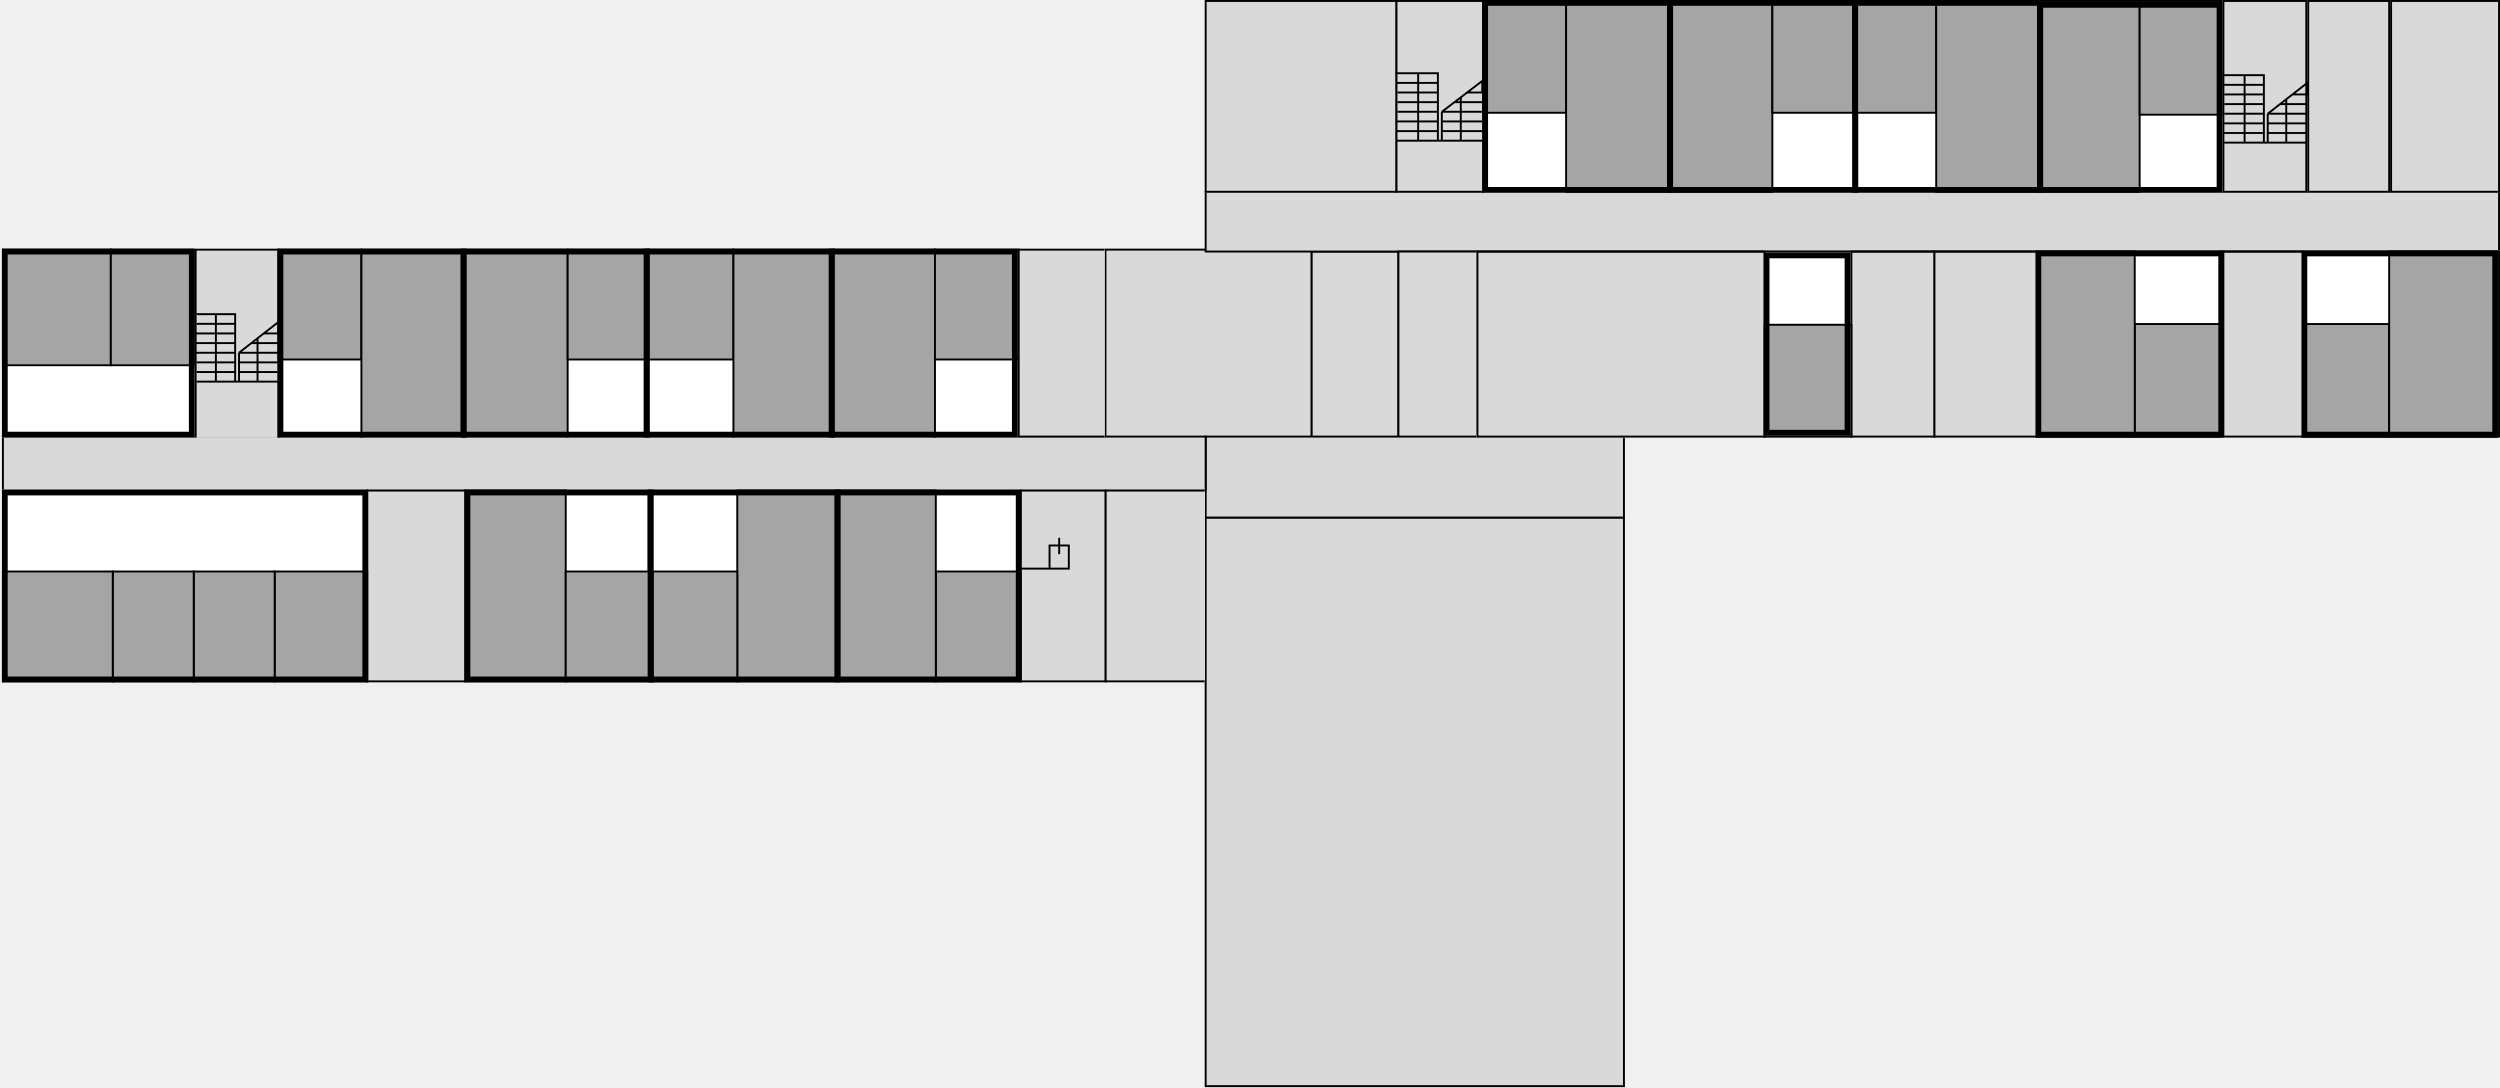
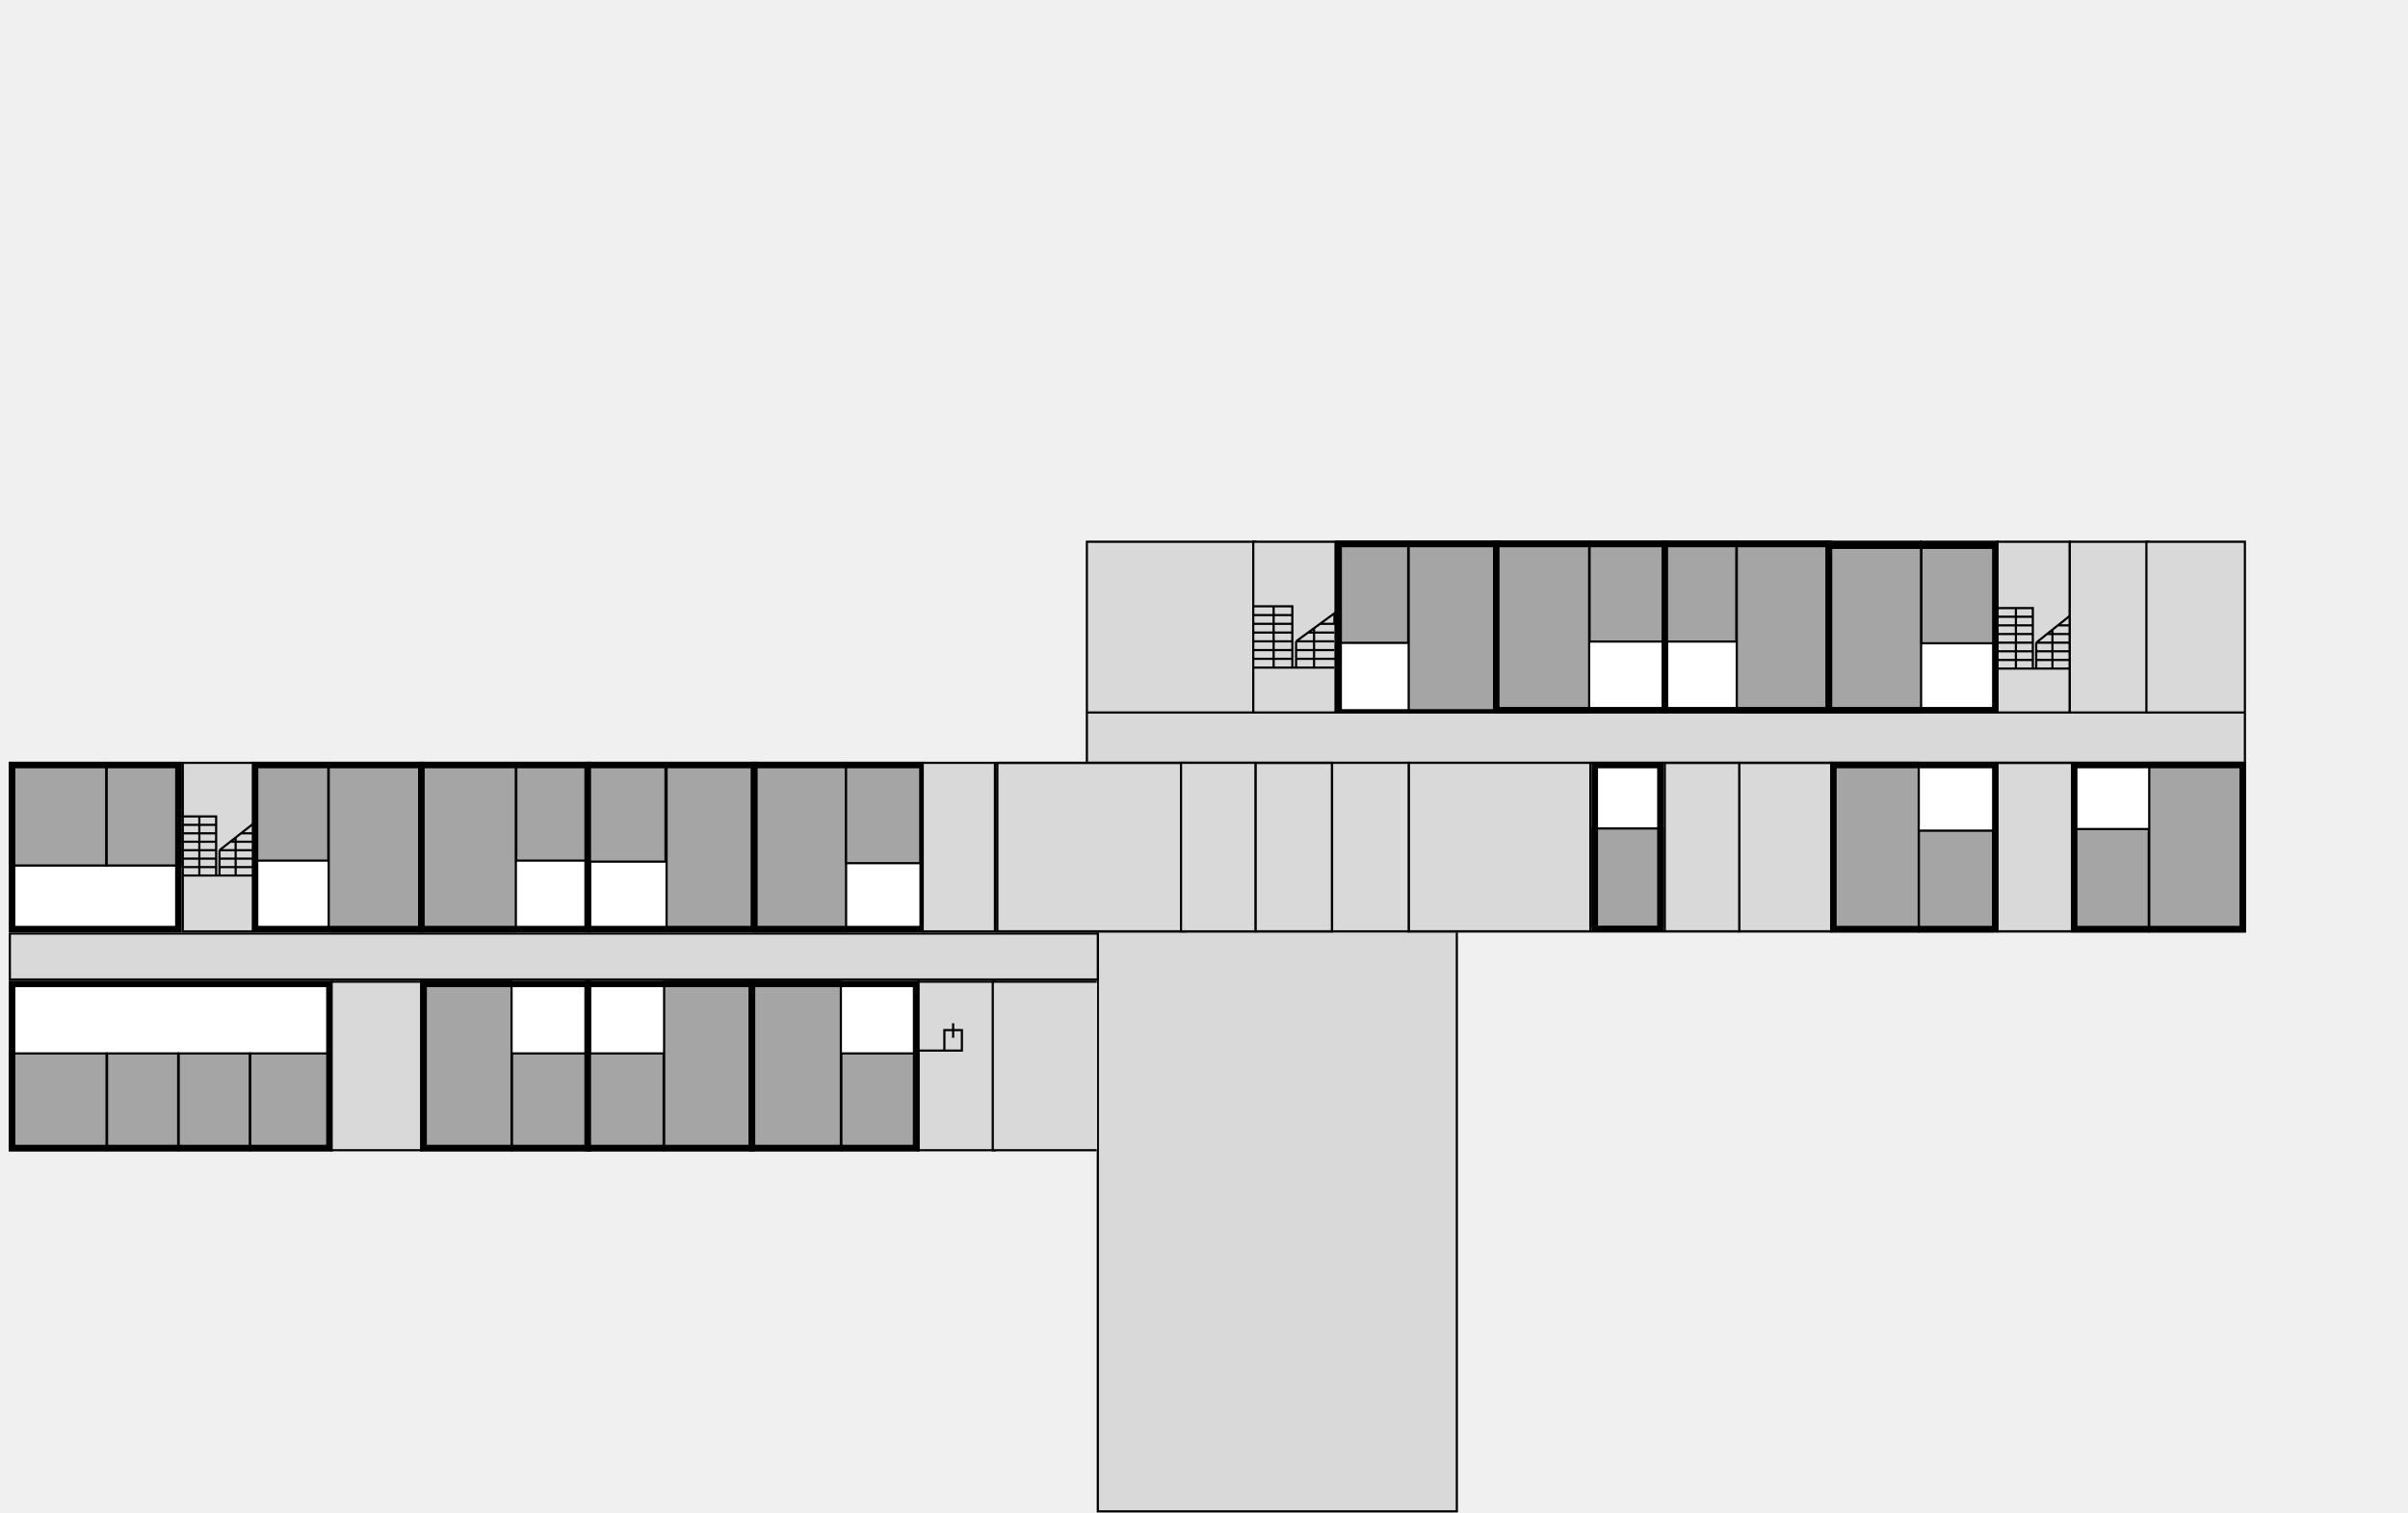
- <svg xmlns="http://www.w3.org/2000/svg" width="1297" height="564" viewBox="0 0 1297 564" fill="none">
+ <svg xmlns="http://www.w3.org/2000/svg" width="1100" height="691" viewBox="0 0 1100 691" fill="none">
  <g id="Floor1">
-     <rect id="zal" x="625.5" y="268.5" width="217" height="295" fill="#D9D9D9" stroke="black" />
-     <rect id="storage" x="573.5" y="129.5" width="107" height="98" fill="#D9D9D9" stroke="black" />
-     <rect id="wc" x="680.5" y="130.5" width="45" height="97" fill="#D9D9D9" stroke="black" />
-     <rect id="coridor4" x="625.5" y="99.5" width="671" height="31" fill="#D9D9D9" stroke="black" />
-     <rect id="coridor3" x="725.5" y="130.5" width="41" height="97" fill="#D9D9D9" stroke="black" />
-     <rect id="coridor2" x="625.5" y="226.5" width="217" height="42" fill="#D9D9D9" stroke="black" />
-     <rect id="coridor1" x="1.5" y="226.5" width="624" height="28" fill="#D9D9D9" stroke="black" />
+     <rect id="zal" x="501.5" y="425.5" width="164" height="265" fill="#D9D9D9" stroke="black" />
+     <rect id="coridor4" x="496.5" y="325.5" width="529" height="23" fill="#D9D9D9" stroke="black" />
+     <rect id="coridor1" x="4.5" y="426.5" width="497" height="21" fill="#D9D9D9" stroke="black" />
    <g id="odd2">
      <g clip-path="url(#clip0_9_75)">
-         <rect x="766" y="130" width="531" height="97" fill="white" />
+         <rect x="455" y="348" width="571" height="78" fill="white" />
+         <rect id="kvant" x="643.5" y="347.5" width="83" height="78" fill="#D9D9D9" stroke="black" />
        <g id="114">
-           <rect id="m114" x="1195.5" y="168.112" width="44" height="58.388" fill="#A5A5A5" stroke="black" />
-           <rect id="b114" x="1239.5" y="130.5" width="56" height="96" fill="#A5A5A5" stroke="black" />
-           <rect id="union114" x="1195.5" y="131.5" width="99" height="94" stroke="black" stroke-width="3" />
+           <rect id="m114" x="947.284" y="378.745" width="34.294" height="46.755" fill="#A5A5A5" stroke="black" />
+           <rect id="b114" x="981.794" y="348.5" width="43.706" height="77" fill="#A5A5A5" stroke="black" />
+           <rect id="union114" x="947.5" y="349.5" width="77" height="75" stroke="black" stroke-width="3" />
        </g>
        <g id="kitchen">
-           <path id="Vector 1" d="M1152 167H1167M1167 167H1177V155H1172M1167 167V155H1172M1172 155V159.5V151" stroke="black" />
-           <rect id="kitchen_2" x="1151.5" y="130.5" width="43" height="97" fill="#D9D9D9" stroke="black" />
+           <path id="Vector 1" d="M912.795 377.449H924.727M924.727 377.449H932.682V367.898H928.705M924.727 377.449V367.898H928.705M928.705 367.898V371.48V364.714" stroke="black" />
+           <rect id="kitchen_2" x="912.5" y="348.5" width="34" height="77" fill="#D9D9D9" stroke="black" />
        </g>
        <g id="112">
-           <rect id="m112" x="1107.5" y="168.112" width="44" height="58.388" fill="#A5A5A5" stroke="black" />
-           <rect id="b112" x="1056.5" y="130.5" width="51" height="96" fill="#A5A5A5" stroke="black" />
-           <rect id="unit112" x="1057.5" y="131.5" width="94.99" height="94" stroke="black" stroke-width="3" />
+           <rect id="m112" x="876.5" y="379.5" width="34" height="46" fill="#A5A5A5" stroke="black" />
+           <rect id="b112" x="836.5" y="348.5" width="40" height="77" fill="#A5A5A5" stroke="black" />
+           <rect id="unit112" x="837.5" y="349.5" width="74" height="75" stroke="black" stroke-width="3" />
        </g>
-         <rect id="enter" x="1003.5" y="130.5" width="53" height="97" fill="#D9D9D9" stroke="black" />
-         <rect id="vahta" x="960.5" y="130.5" width="43" height="97" fill="#D9D9D9" stroke="black" />
-         <rect id="kvant" x="765.5" y="130.5" width="150" height="97" fill="#D9D9D9" stroke="black" />
+         <rect id="enter" x="794.5" y="348.5" width="42" height="77" fill="#D9D9D9" stroke="black" />
+         <rect id="vahta" x="760.5" y="348.5" width="34" height="77" fill="#D9D9D9" stroke="black" />
        <g id="110">
-           <rect id="m110" x="915.5" y="168.5" width="45" height="59" fill="#A5A5A5" stroke="black" />
-           <rect id="unit110" x="916.5" y="132.5" width="42" height="92" stroke="black" stroke-width="3" />
+           <rect id="m110" x="727.5" y="378.5" width="32" height="45" fill="#A5A5A5" stroke="black" />
+           <rect id="unit110" x="728.5" y="349.5" width="30" height="75" stroke="black" stroke-width="3" />
        </g>
+         <rect id="coridor2" x="573.5" y="348.5" width="35" height="77" fill="#D9D9D9" stroke="black" />
+         <rect id="storage" x="455.5" y="348.5" width="86" height="77" fill="#D9D9D9" stroke="black" />
+         <rect id="coridor3" x="608.5" y="346.5" width="35" height="80" fill="#D9D9D9" stroke="black" />
      </g>
-       <rect x="766.5" y="130.5" width="530" height="96" stroke="black" />
+       <rect x="455.5" y="348.5" width="570" height="77" stroke="black" />
    </g>
    <g id="odd1" clip-path="url(#clip1_9_75)">
-       <rect width="624" height="100" transform="translate(1 254)" fill="white" />
-       <rect id="unknown1" x="573.5" y="254.5" width="52" height="99" fill="#D9D9D9" stroke="black" />
-       <g id="kitchen_3">
-         <rect id="kitchen_4" x="529.5" y="254.5" width="44" height="99" fill="#D9D9D9" stroke="black" />
-         <path id="Vector 1_2" d="M529.5 295H544.5M544.5 295H554.5V283H549.5M544.5 295V283H549.5M549.5 283V287.5V279" stroke="black" />
+       <rect width="497" height="78" transform="translate(4 448)" fill="white" />
+       <g id="100">
+         <rect id="m100(4)" x="114.332" y="481.26" width="37.168" height="44.24" fill="#A5A5A5" stroke="black" />
+         <rect id="m100(3)" x="81.616" y="481.26" width="32.495" height="44.24" fill="#A5A5A5" stroke="black" />
+         <rect id="m100(2)" x="48.9" y="481.26" width="32.495" height="44.24" fill="#A5A5A5" stroke="black" />
+         <rect id="m100(1)" x="4.5" y="481.26" width="44.179" height="44.24" fill="#A5A5A5" stroke="black" />
+         <rect id="unit100" x="5.5" y="449.5" width="145" height="75" stroke="black" stroke-width="3" />
      </g>
-       <g id="106">
-         <rect id="m106" x="485.5" y="296.5" width="44" height="57" fill="#A5A5A5" stroke="black" />
-         <rect id="b106" x="434.5" y="254.5" width="51" height="99" fill="#A5A5A5" stroke="black" />
-         <rect id="unit106" x="434.5" y="255.5" width="94" height="97" stroke="black" stroke-width="3" />
+       <rect id="unknow" x="151.5" y="448.5" width="41" height="77" fill="#D9D9D9" stroke="black" />
+       <g id="102">
+         <rect id="b102" x="192.5" y="448.5" width="41.184" height="77" fill="#A5A5A5" stroke="black" />
+         <rect id="m102" x="233.888" y="481.26" width="35.612" height="44.24" fill="#A5A5A5" stroke="black" />
+         <rect id="unit102" x="193.5" y="449.5" width="75" height="75" stroke="black" stroke-width="3" />
      </g>
      <g id="104">
-         <rect id="b104" x="382.5" y="254.5" width="51" height="99" fill="#A5A5A5" stroke="black" />
-         <rect id="m104" x="338.5" y="296.5" width="44" height="57" fill="#A5A5A5" stroke="black" />
-         <rect id="unit104" x="337.5" y="255.5" width="97" height="97" stroke="black" stroke-width="3" />
+         <rect id="b104" x="303.38" y="448.5" width="39.56" height="77" fill="#A5A5A5" stroke="black" />
+         <rect id="m104" x="269.06" y="481.26" width="34.1" height="44.24" fill="#A5A5A5" stroke="black" />
+         <rect id="unit104" x="268.5" y="449.5" width="75" height="75" stroke="black" stroke-width="3" />
      </g>
-       <rect id="unknow" x="190.5" y="254.5" width="51" height="99" fill="#D9D9D9" stroke="black" />
-       <g id="102">
-         <rect id="b102" x="241.5" y="254.5" width="52" height="99" fill="#A5A5A5" stroke="black" />
-         <rect id="m102" x="293.5" y="296.5" width="45" height="57" fill="#A5A5A5" stroke="black" />
-         <rect id="unit102" x="242.5" y="255.5" width="95" height="97" stroke="black" stroke-width="3" />
+       <g id="kitchen_3">
+         <rect id="kitchen_4" x="419.5" y="448.5" width="35" height="77" fill="#D9D9D9" stroke="black" />
+         <path id="Vector 1_2" d="M419.4 479.98H431.4M431.4 479.98H439.4V470.62H435.4M431.4 479.98V470.62H435.4M435.4 470.62V474.13V467.5" stroke="black" />
      </g>
-       <g id="100">
-         <rect id="m100(4)" x="142.5" y="296.5" width="48" height="57" fill="#A5A5A5" stroke="black" />
-         <rect id="m100(3)" x="100.5" y="296.5" width="42" height="57" fill="#A5A5A5" stroke="black" />
-         <rect id="m100(2)" x="58.5" y="296.5" width="42" height="57" fill="#A5A5A5" stroke="black" />
-         <rect id="m100(1)" x="1.5" y="296.5" width="57" height="57" fill="#A5A5A5" stroke="black" />
-         <rect id="unit100" x="2.5" y="255.5" width="187" height="97" stroke="black" stroke-width="3" />
+       <rect id="unknown1" x="453.5" y="448.5" width="48" height="77" fill="#D9D9D9" stroke="black" />
+       <g id="106">
+         <rect id="m106" x="384.314" y="481.26" width="35.186" height="44.24" fill="#A5A5A5" stroke="black" />
+         <rect id="b106" x="343.304" y="448.5" width="40.814" height="77" fill="#A5A5A5" stroke="black" />
+         <rect id="unit106" x="343.5" y="449.5" width="75" height="75" stroke="black" stroke-width="3" />
      </g>
    </g>
    <g id="even2" clip-path="url(#clip2_9_75)">
-       <rect width="672" height="100" transform="translate(625)" fill="white" />
-       <rect id="kastellana" x="625.5" y="0.5" width="99" height="99" fill="#D9D9D9" stroke="black" />
+       <rect width="530" height="79" transform="translate(496 247)" fill="white" />
+       <rect id="kastellana" x="496.5" y="247.5" width="77" height="78" fill="#D9D9D9" stroke="black" />
      <g id="stairs2">
-         <rect id="stairs2_2" x="724.5" y="0.5" width="45" height="99" fill="#D9D9D9" stroke="black" />
-         <path id="stairs2_3" d="M724 38H735.744M745.977 73V68M745.977 73H735.744M745.977 73H748.023M724.5 73H735.744M769 73H757.856M745.977 68H724.5M745.977 68V63M745.977 63H724.5M745.977 63V58M745.977 58H725M745.977 58V53M745.977 53H725M745.977 53V48M745.977 48H725M745.977 48V43M745.977 43V38H735.744M745.977 43H724.5M735.744 38V73M735.744 73H748.023M748.023 73V68M748.023 73H757.856M748.023 58L754.578 53M748.023 58H769M748.023 58V63M761.134 48L769 42V48H761.134ZM761.134 48L757.856 50.5M769 53H754.578M754.578 53L757.856 50.5M769 63H748.023M748.023 63V68M769.5 68H748.023M757.856 50.5V73" stroke="black" />
+         <rect id="stairs2_2" x="572.5" y="247.5" width="37.576" height="78" fill="#D9D9D9" stroke="black" />
+         <path id="stairs2_3" d="M572 277H581.808M590.354 305V301M590.354 305H581.808M590.354 305H592.063M572.418 305H581.808M609.582 305H600.275M590.354 301H572.418M590.354 301V297M590.354 297H572.418M590.354 297V293M590.354 293H572.835M590.354 293V289M590.354 289H572.835M590.354 289V285M590.354 285H572.835M590.354 285V281M590.354 281V277H581.808M590.354 281H572.418M581.808 277V305M581.808 305H592.063M592.063 305V301M592.063 305H600.275M592.063 293L597.538 289M592.063 293H609.582M592.063 293V297M603.013 285L609.582 280.2V285H603.013ZM603.013 285L600.275 287M609.582 289H597.538M597.538 289L600.275 287M609.582 297H592.063M592.063 297V301M610 301H592.063M600.275 287V305" stroke="black" />
      </g>
      <g id="117">
-         <rect id="m117" x="769.5" y="0.5" width="43" height="58" fill="#A5A5A5" stroke="black" />
-         <rect id="b117" x="812.5" y="0.5" width="53" height="99" fill="#A5A5A5" stroke="black" />
-         <rect id="unit117" x="770.5" y="1.5" width="96" height="97" stroke="black" stroke-width="3" />
+         <rect id="m117" x="610.5" y="247.5" width="32.778" height="46.2" fill="#A5A5A5" stroke="black" />
+         <rect id="b117" x="643.51" y="247.5" width="40.455" height="79" fill="#A5A5A5" stroke="black" />
+         <rect id="unit117" x="611.5" y="248.5" width="73" height="77" stroke="black" stroke-width="3" />
      </g>
      <g id="115">
-         <rect id="b115" x="865.5" y="0.5" width="54" height="99" fill="#A5A5A5" stroke="black" />
-         <rect id="m115" x="919.5" y="0.5" width="42" height="58" fill="#A5A5A5" stroke="black" />
-         <rect id="unit115" x="866.5" y="1.5" width="96" height="97" stroke="black" stroke-width="3" />
+         <rect id="b115" x="682.5" y="247.5" width="43.444" height="78" fill="#A5A5A5" stroke="black" />
+         <rect id="m115" x="726.136" y="247.5" width="33.748" height="45.61" fill="#A5A5A5" stroke="black" />
+         <rect id="unit115" x="683.5" y="248.5" width="77" height="76" stroke="black" stroke-width="3" />
      </g>
      <g id="113">
-         <rect id="m113" x="962.5" y="0.5" width="42" height="58" fill="#A5A5A5" stroke="black" />
-         <rect id="b113" x="1004.5" y="0.5" width="53" height="99" fill="#A5A5A5" stroke="black" />
-         <rect id="unit113" x="962.5" y="1.5" width="96" height="97" stroke="black" stroke-width="3" />
+         <rect id="m113" x="760.288" y="247.5" width="32.879" height="45.61" fill="#A5A5A5" stroke="black" />
+         <rect id="b113" x="793.379" y="247.5" width="41.545" height="78" fill="#A5A5A5" stroke="black" />
+         <rect id="unit113" x="760.5" y="248.5" width="75" height="76" stroke="black" stroke-width="3" />
      </g>
      <g id="111">
-         <rect id="b111" x="1057.5" y="0.5" width="52.558" height="99" fill="#A5A5A5" stroke="black" />
-         <rect id="m111" x="1110.05" y="0.5" width="42.453" height="59" fill="#A5A5A5" stroke="black" />
-         <rect id="unit111" x="1058.5" y="2.5" width="93" height="96" stroke="black" stroke-width="3" />
+         <rect id="b111" x="834.5" y="247.5" width="43.074" height="78" fill="#A5A5A5" stroke="black" />
+         <rect id="m111" x="877.742" y="247.5" width="34.758" height="46.4" fill="#A5A5A5" stroke="black" />
+         <rect id="unit111" x="835.5" y="249.29" width="76" height="75.21" stroke="black" stroke-width="3" />
      </g>
-       <rect id="service" x="1197.5" y="0.5" width="42" height="99" fill="#D9D9D9" stroke="black" />
-       <rect id="komenda" x="1240.5" y="0.5" width="56" height="99" fill="#D9D9D9" stroke="black" />
      <g id="stairs">
-         <rect id="stairs2_4" x="1153.5" y="0.5" width="43" height="99" fill="#D9D9D9" stroke="black" />
-         <path id="stairs_2" d="M1153 39H1164.5M1174.5 74V69M1174.5 74H1164.5M1174.5 74H1176.5M1153.21 74H1164.5M1197 74H1186.11M1174.5 69H1153.21M1174.5 69V64M1174.5 64H1153M1174.5 64V59M1174.5 59H1154M1174.5 59V54M1174.5 54H1154M1174.5 54V49M1174.5 49H1154M1174.5 49V44M1174.5 44V39H1164.5M1174.5 44H1153M1164.5 39V74M1164.5 74H1176.5M1176.5 74V69M1176.5 74H1186.11M1176.5 59L1182.91 54M1176.5 59H1197M1176.5 59V64M1189.31 49L1197 43V49H1189.31ZM1189.31 49L1186.11 51.5M1197 54H1182.91M1182.91 54L1186.11 51.5M1197 64H1176.5M1176.5 64V69M1196.5 69H1176.5M1186.11 51.5V74" stroke="black" />
+         <rect id="stairs2_4" x="912.5" y="247.5" width="33" height="78" fill="#D9D9D9" stroke="black" />
+         <path id="stairs_2" d="M912 277.81H920.886M928.614 305.46V301.51M928.614 305.46H920.886M928.614 305.46H930.159M912.165 305.46H920.886M946 305.46H937.585M928.614 301.51H912.165M928.614 301.51V297.56M928.614 297.56H912M928.614 297.56V293.61M928.614 293.61H912.773M928.614 293.61V289.66M928.614 289.66H912.773M928.614 289.66V285.71M928.614 285.71H912.773M928.614 285.71V281.76M928.614 281.76V277.81H920.886M928.614 281.76H912M920.886 277.81V305.46M920.886 305.46H930.159M930.159 305.46V301.51M930.159 305.46H937.585M930.159 293.61L935.109 289.66M930.159 293.61H946M930.159 293.61V297.56M940.06 285.71L946 280.97V285.71H940.06ZM940.06 285.71L937.585 287.685M946 289.66H935.109M935.109 289.66L937.585 287.685M946 297.56H930.159M930.159 297.56V301.51M945.614 301.51H930.159M937.585 287.685V305.46" stroke="black" />
      </g>
+       <rect id="service" x="945.5" y="247.5" width="36" height="78" fill="#D9D9D9" stroke="black" />
+       <rect id="komenda" x="980.5" y="247.5" width="45" height="78" fill="#D9D9D9" stroke="black" />
    </g>
    <g id="even1" clip-path="url(#clip3_9_75)">
-       <rect width="572" height="98" transform="translate(1 129)" fill="white" />
+       <rect width="451" height="78" transform="translate(4 348)" fill="white" />
      <g id="101">
-         <rect id="m101(1)" x="1.5" y="129.5" width="56" height="60" fill="#A5A5A5" stroke="black" />
-         <rect id="m101(2)" x="57.5" y="129.5" width="43" height="60" fill="#A5A5A5" stroke="black" />
-         <rect id="unit101" x="2.5" y="130.5" width="97" height="95" stroke="black" stroke-width="3" />
+         <rect id="m101(1)" x="4.5" y="348.5" width="44.03" height="46.929" fill="#A5A5A5" stroke="black" />
+         <rect id="m101(2)" x="48.74" y="348.5" width="33.76" height="46.929" fill="#A5A5A5" stroke="black" />
+         <rect id="unit101" x="5.5" y="349.5" width="76" height="75" stroke="black" stroke-width="3" />
+       </g>
+       <g id="103">
+         <rect id="m103" x="115.5" y="348.5" width="34.469" height="44.697" fill="#A5A5A5" stroke="black" />
+         <rect id="b103" x="150.163" y="348.5" width="42.531" height="77" fill="#A5A5A5" stroke="black" />
+         <rect id="unit103" x="116.5" y="349.5" width="76" height="75" stroke="black" stroke-width="3" />
      </g>
      <g id="stairs_3">
-         <rect id="stairs_4" x="101.5" y="129.5" width="43" height="98" fill="#D9D9D9" stroke="black" />
-         <path id="stairs_5" d="M102 163H112M122 198V193M122 198H112M122 198H124M102 198H112M144.5 198H133.609M122 193H102M122 193V188M122 188H102M122 188V183M122 183H101.5M122 183V178M122 178H101.5M122 178V173M122 173H101.5M122 173V168M122 168V163H112M122 168H102M112 163V198M112 198H124M124 198V193M124 198H133.609M124 183L130.406 178M124 183H144.5M124 183V188M136.812 173L144.5 167V173H136.812ZM136.812 173L133.609 175.5M144.5 178H130.406M130.406 178L133.609 175.5M144.5 188H124M124 188V193M144 193H124M133.609 175.5V198" stroke="black" />
-       </g>
-       <g id="103">
-         <rect id="m103" x="144.5" y="129.5" width="43" height="57" fill="#A5A5A5" stroke="black" />
-         <rect id="b103" x="187.5" y="129.5" width="53" height="98" fill="#A5A5A5" stroke="black" />
-         <rect id="unit103" x="145.5" y="130.5" width="95" height="95" stroke="black" stroke-width="3" />
+         <rect id="stairs_4" x="83.5" y="348.5" width="32" height="77" fill="#D9D9D9" stroke="black" />
+         <path id="stairs_5" d="M83.384 373H91.058M98.733 400V396.143M98.733 400H91.058M98.733 400H100.267M83.384 400H91.058M116 400H107.642M98.733 396.143H83.384M98.733 396.143V392.286M98.733 392.286H83.384M98.733 392.286V388.429M98.733 388.429H83M98.733 388.429V384.571M98.733 384.571H83M98.733 384.571V380.714M98.733 380.714H83M98.733 380.714V376.857M98.733 376.857V373H91.058M98.733 376.857H83.384M91.058 373V400M91.058 400H100.267M100.267 400V396.143M100.267 400H107.642M100.267 388.429L105.184 384.571M100.267 388.429H116M100.267 388.429V392.286M110.1 380.714L116 376.086V380.714H110.1ZM110.1 380.714L107.642 382.643M116 384.571H105.184M105.184 384.571L107.642 382.643M116 392.286H100.267M100.267 392.286V396.143M115.616 396.143H100.267M107.642 382.643V400" stroke="black" />
      </g>
      <g id="105">
-         <rect id="b105" x="241.5" y="129.5" width="53" height="98" fill="#A5A5A5" stroke="black" />
-         <rect id="m105" x="294.5" y="129.5" width="42" height="57" fill="#A5A5A5" stroke="black" />
-         <rect id="unit105" x="240.5" y="130.5" width="95" height="95" stroke="black" stroke-width="3" />
+         <rect id="b105" x="193.112" y="348.5" width="42.531" height="77" fill="#A5A5A5" stroke="black" />
+         <rect id="m105" x="235.837" y="348.5" width="33.663" height="44.697" fill="#A5A5A5" stroke="black" />
+         <rect id="unit105" x="192.5" y="349.5" width="76" height="75" stroke="black" stroke-width="3" />
      </g>
      <g id="107">
-         <rect id="m107" x="336.5" y="129.5" width="44" height="57" fill="#A5A5A5" stroke="black" />
-         <rect id="b107" x="380.5" y="129.5" width="52" height="98" fill="#A5A5A5" stroke="black" />
-         <rect id="unit107" x="335.5" y="130.5" width="96" height="95" stroke="black" stroke-width="3" />
+         <rect id="m107" x="269.096" y="348.5" width="34.909" height="45.163" fill="#A5A5A5" stroke="black" />
+         <rect id="b107" x="304.5" y="348.5" width="41" height="76.799" fill="#A5A5A5" stroke="black" />
+         <rect id="unit107" x="268.5" y="349.5" width="76" height="75" stroke="black" stroke-width="3" />
      </g>
      <g id="109">
-         <rect id="b109" x="432.52" y="129.5" width="52.541" height="98" fill="#A5A5A5" stroke="black" />
-         <rect id="m109" x="485.051" y="129.5" width="43.449" height="57" fill="#A5A5A5" stroke="black" />
-         <rect id="unit109" x="431.5" y="130.5" width="94.99" height="95" stroke="black" stroke-width="3" />
+         <rect id="b109" x="345.5" y="348.5" width="41" height="77" fill="#A5A5A5" stroke="black" />
+         <rect id="m109" x="386.48" y="348.5" width="34.02" height="45.869" fill="#A5A5A5" stroke="black" />
+         <rect id="unit109" x="344.5" y="349.5" width="77" height="75" stroke="black" stroke-width="3" />
      </g>
-       <rect id="kamera hran" x="528.5" y="129.5" width="45" height="97" fill="#D9D9D9" stroke="black" />
+       <rect id="kamera hran" x="421.5" y="348.5" width="33" height="77" fill="#D9D9D9" stroke="black" />
    </g>
+     <rect id="wc" x="539.5" y="348.5" width="34" height="77" fill="#D9D9D9" stroke="black" />
  </g>
  <defs>
    <clipPath id="clip0_9_75">
-       <rect x="766" y="130" width="531" height="97" fill="white" />
+       <rect x="455" y="348" width="571" height="78" fill="white" />
    </clipPath>
    <clipPath id="clip1_9_75">
-       <rect width="624" height="100" fill="white" transform="translate(1 254)" />
+       <rect width="497" height="78" fill="white" transform="translate(4 448)" />
    </clipPath>
    <clipPath id="clip2_9_75">
-       <rect width="672" height="100" fill="white" transform="translate(625)" />
+       <rect width="530" height="79" fill="white" transform="translate(496 247)" />
    </clipPath>
    <clipPath id="clip3_9_75">
-       <rect width="572" height="98" fill="white" transform="translate(1 129)" />
+       <rect width="451" height="78" fill="white" transform="translate(4 348)" />
    </clipPath>
  </defs>
</svg>
